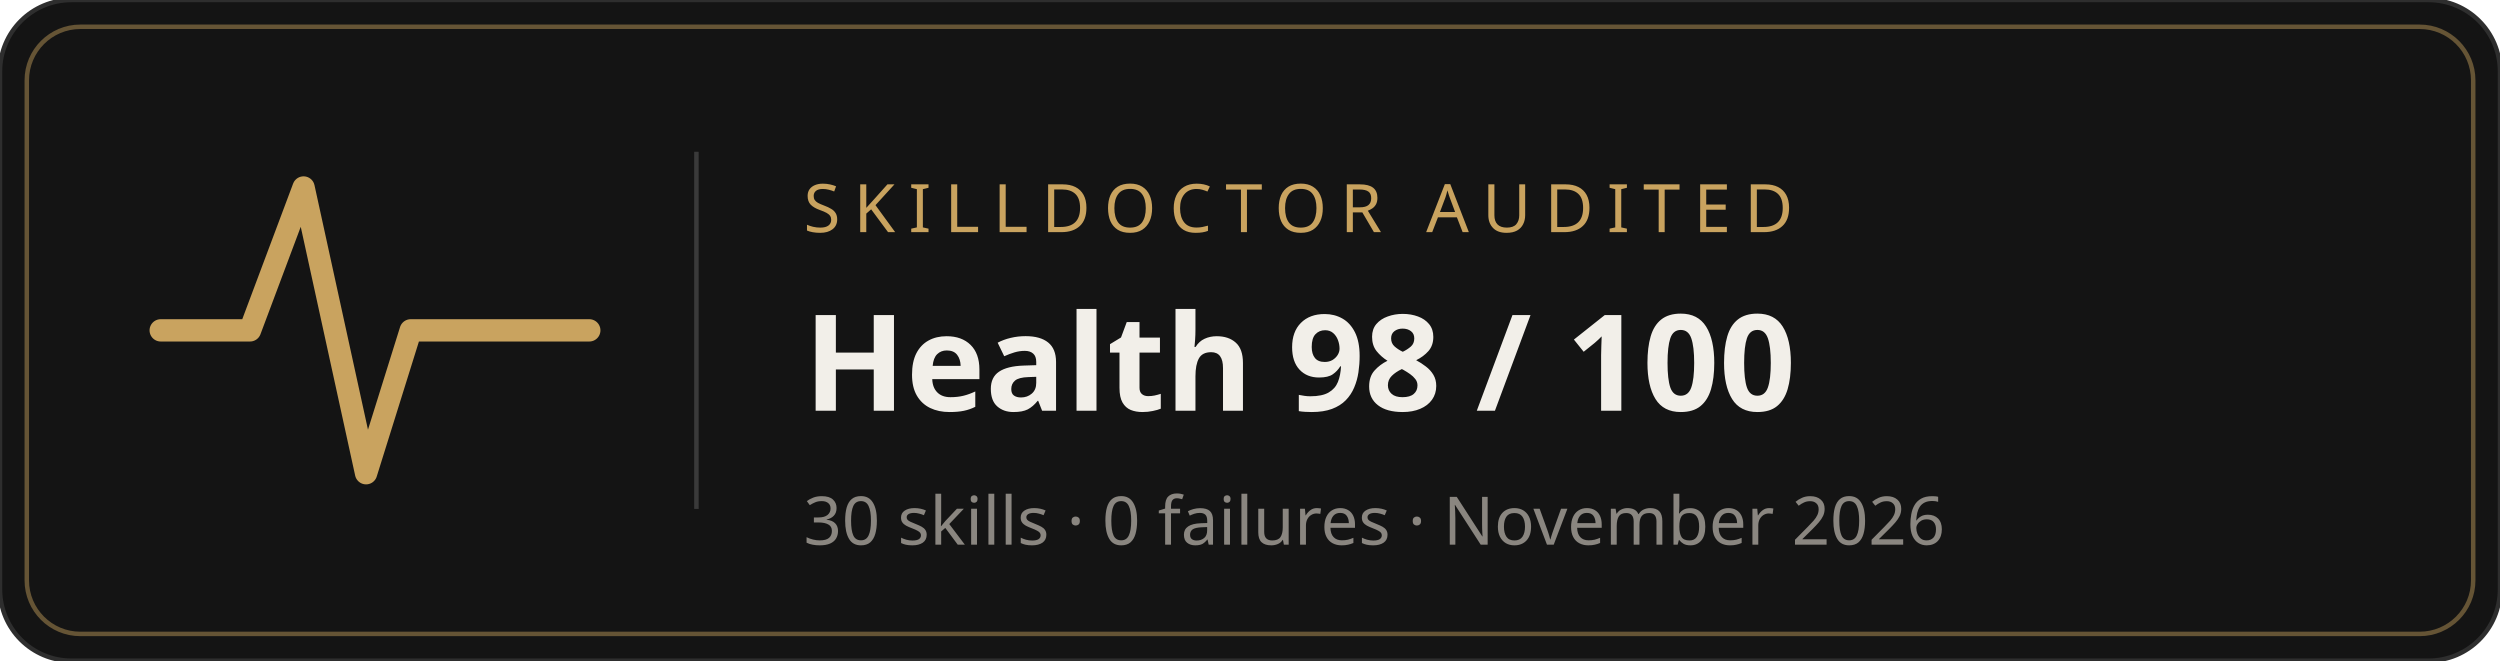
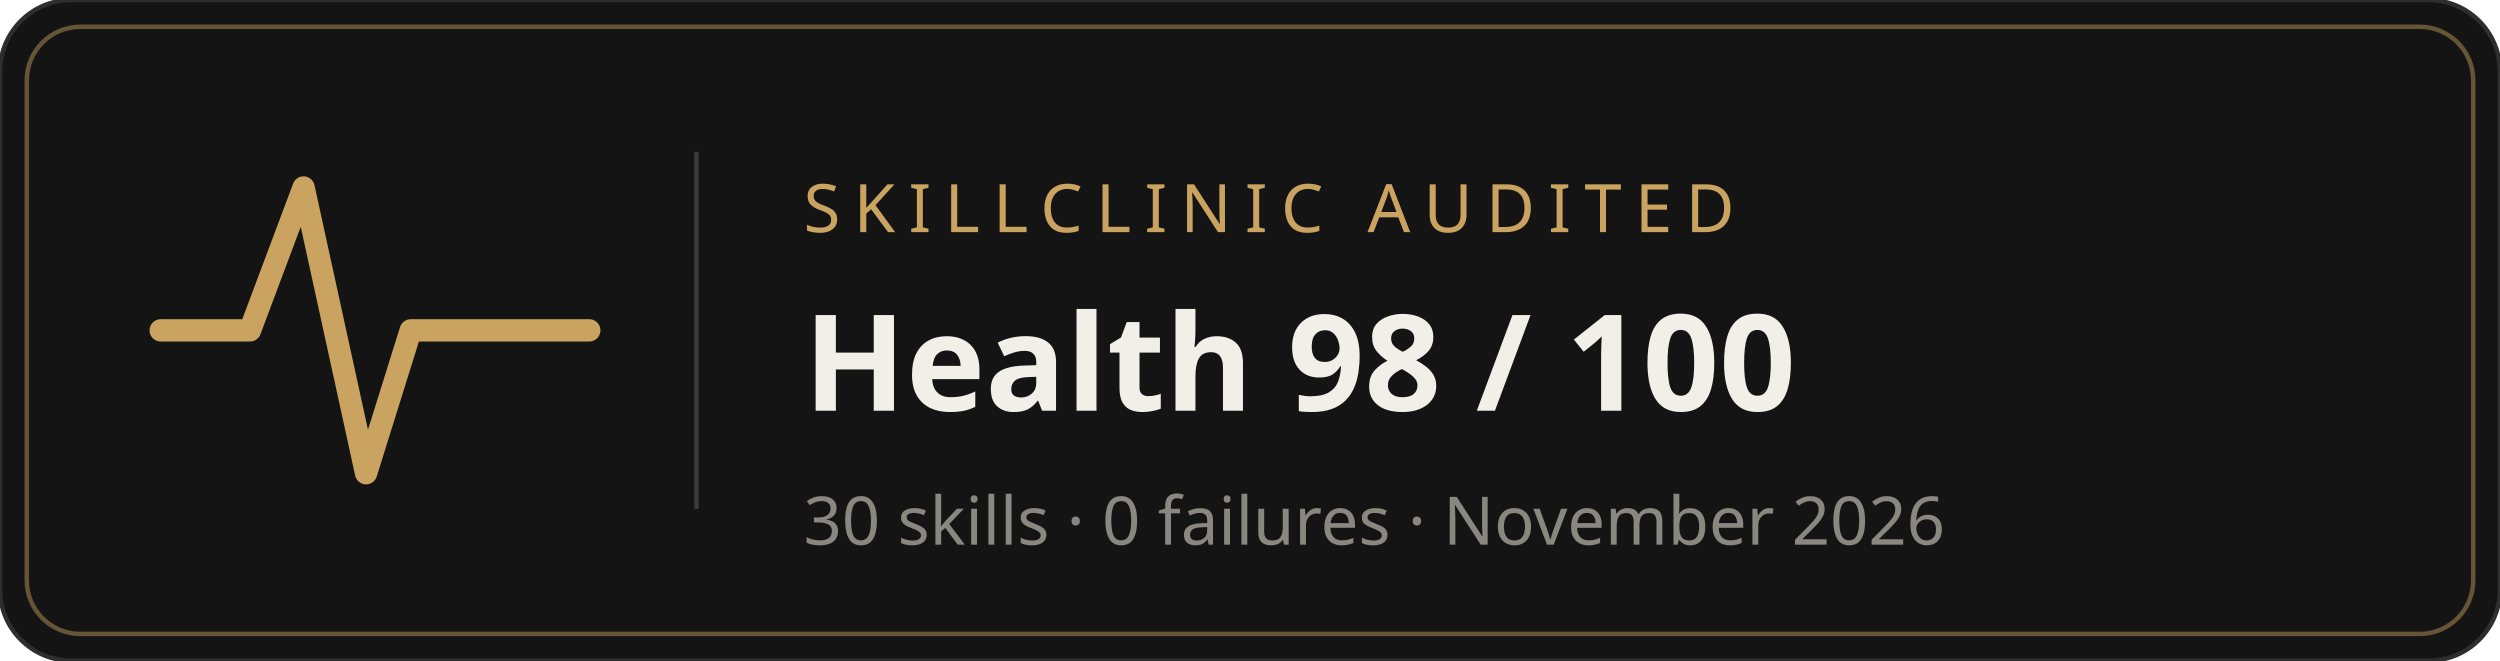
<svg xmlns="http://www.w3.org/2000/svg" width="560" height="148" viewBox="0 0 560 148">
  <rect width="560" height="148" rx="16" fill="#141414" stroke="#2E2E2E" />
  <rect x="6" y="6" width="548" height="136" rx="12" fill="none" stroke="#C9A35F" stroke-opacity="0.45" />
  <polyline points="36,74 56,74 68,42 82,106 92,74 132,74" fill="none" stroke="#C9A35F" stroke-width="5" stroke-linejoin="round" stroke-linecap="round" />
  <line x1="156" y1="34" x2="156" y2="114" stroke="#3A3A3A" stroke-width="1" />
-   <text x="180" y="52" font-family="Verdana, Geneva, sans-serif" font-size="15" letter-spacing="3" fill="#C9A35F">SKILLDOCTOR AUDITED</text>
+   <text x="180" y="52" font-family="Verdana, Geneva, sans-serif" font-size="15" letter-spacing="3" fill="#C9A35F">SKILLCLINIC AUDITED</text>
  <text x="180" y="92" font-family="Verdana, Geneva, sans-serif" font-size="30" font-weight="600" fill="#F2EFE9">Health 98 / 100</text>
  <text x="180" y="122" font-family="Verdana, Geneva, sans-serif" font-size="15" fill="#8A8680">30 skills · 0 failures · November 2026</text>
</svg>
